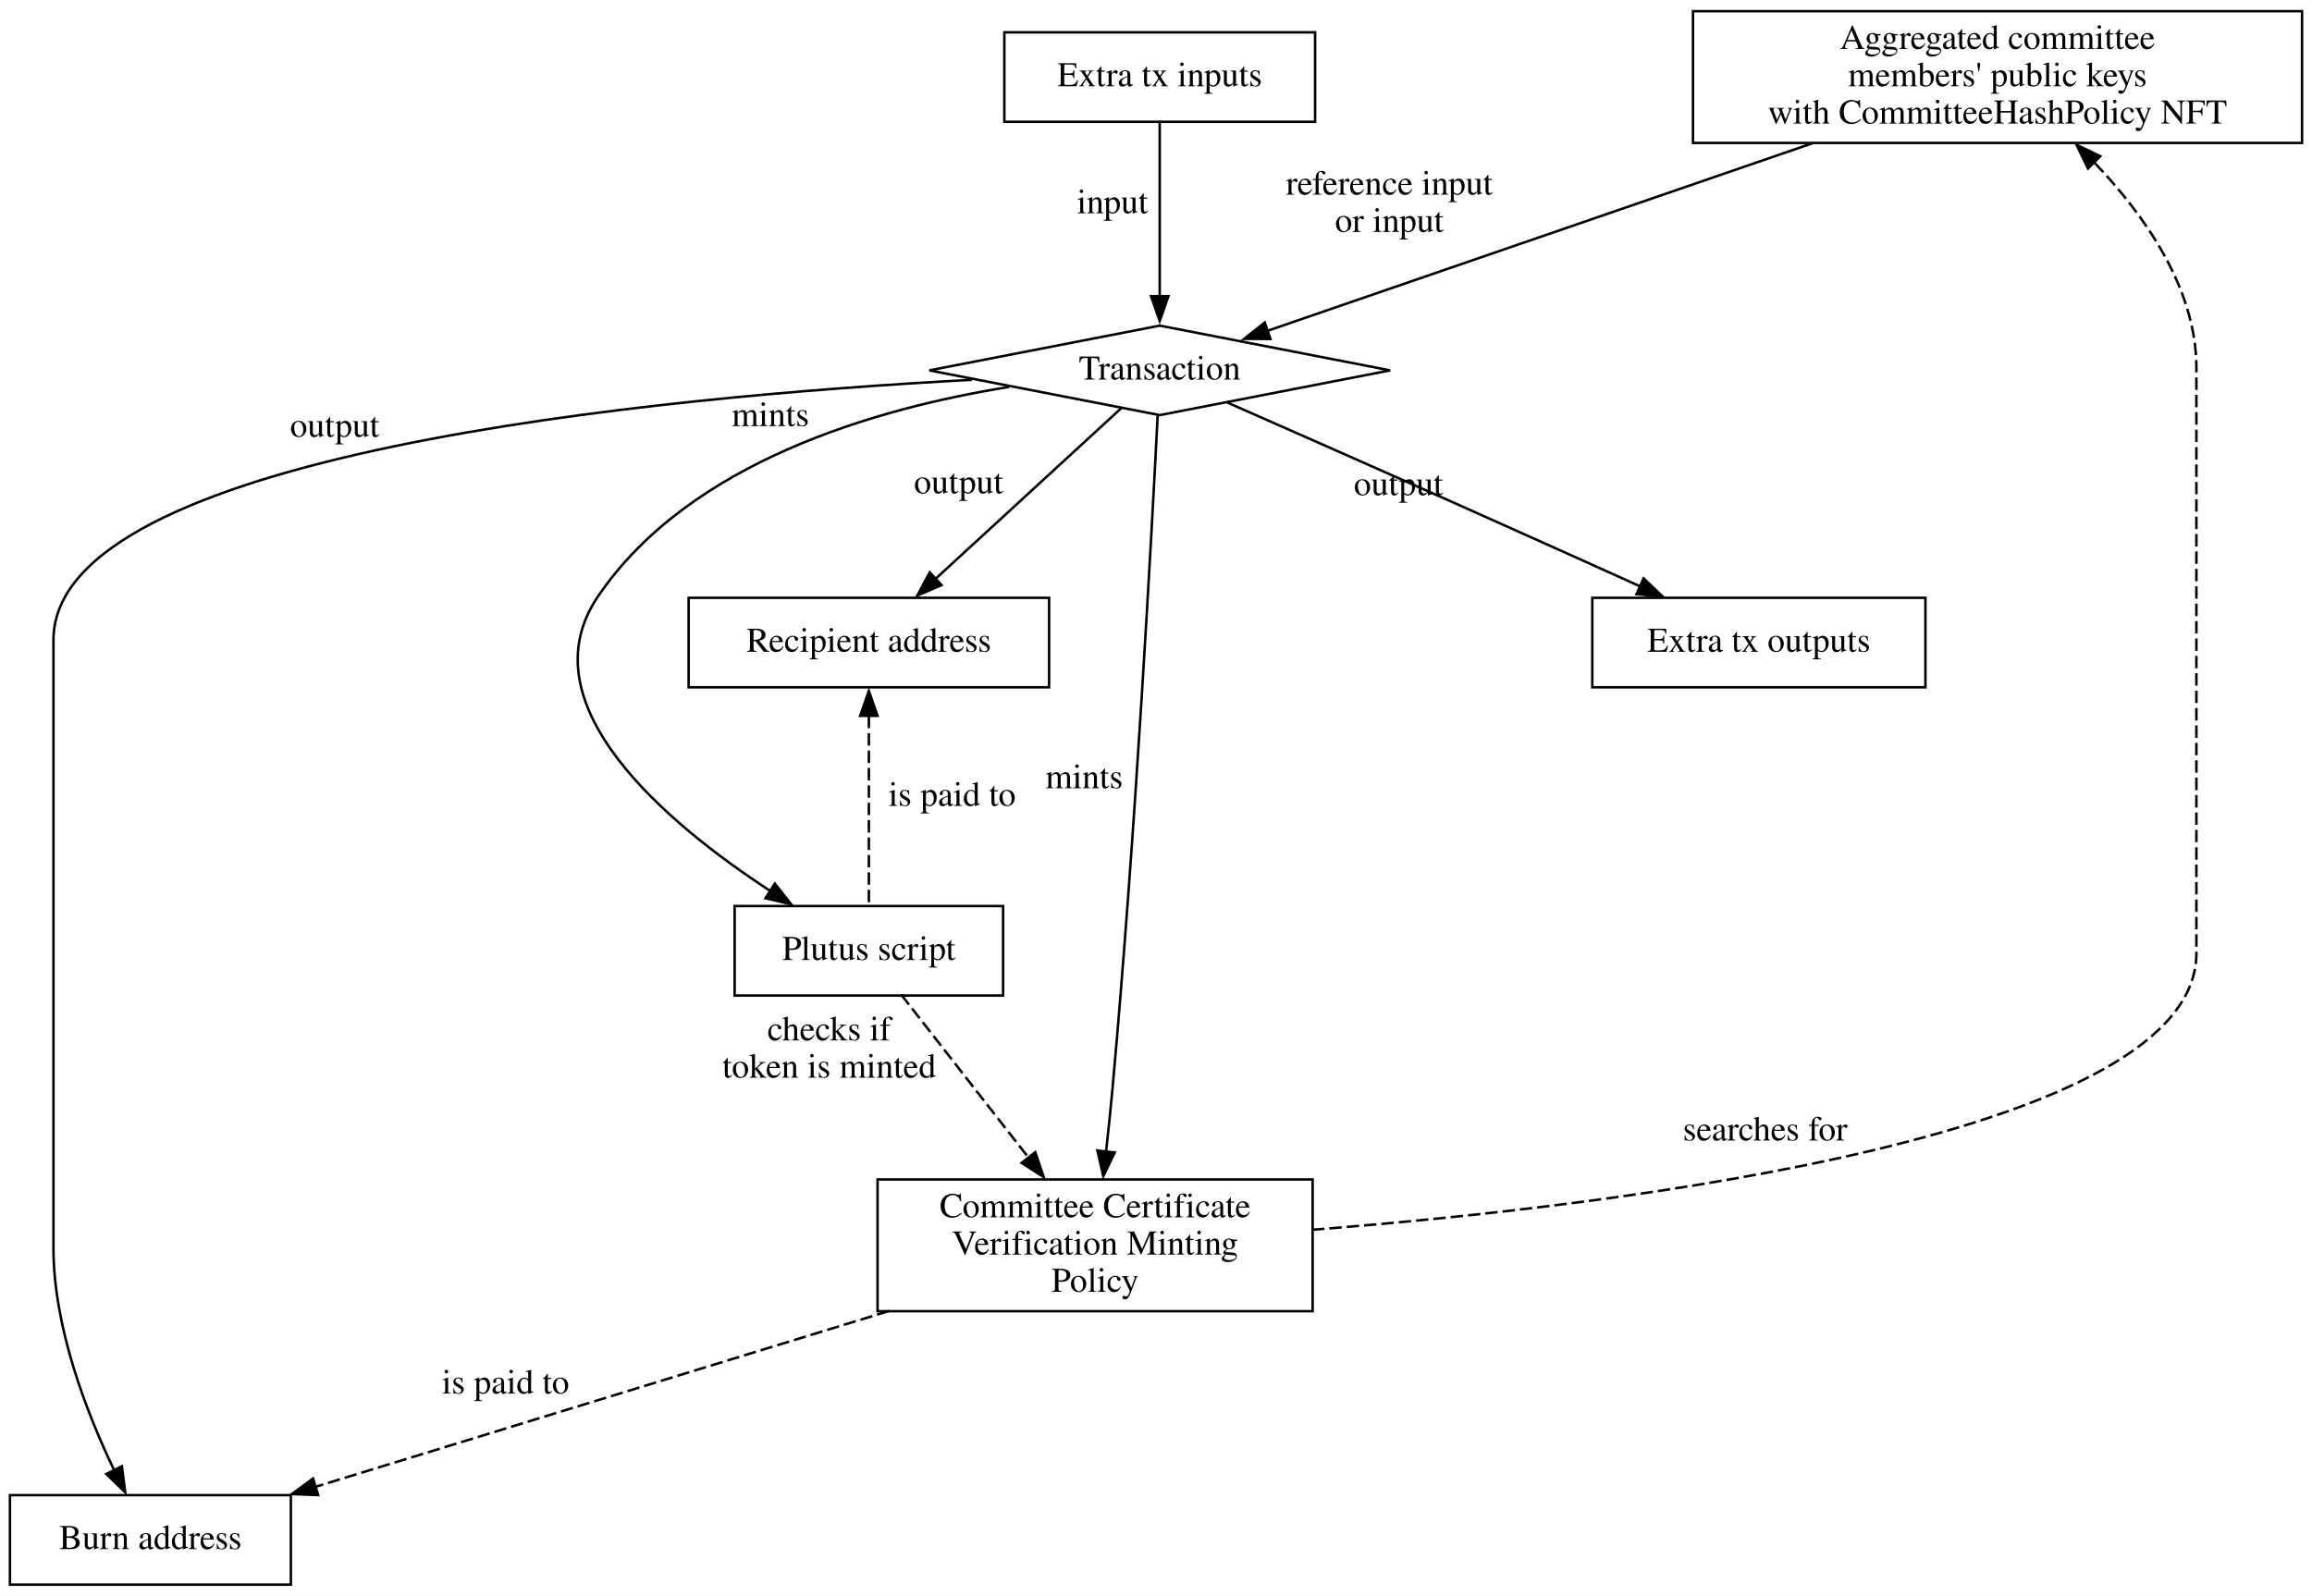
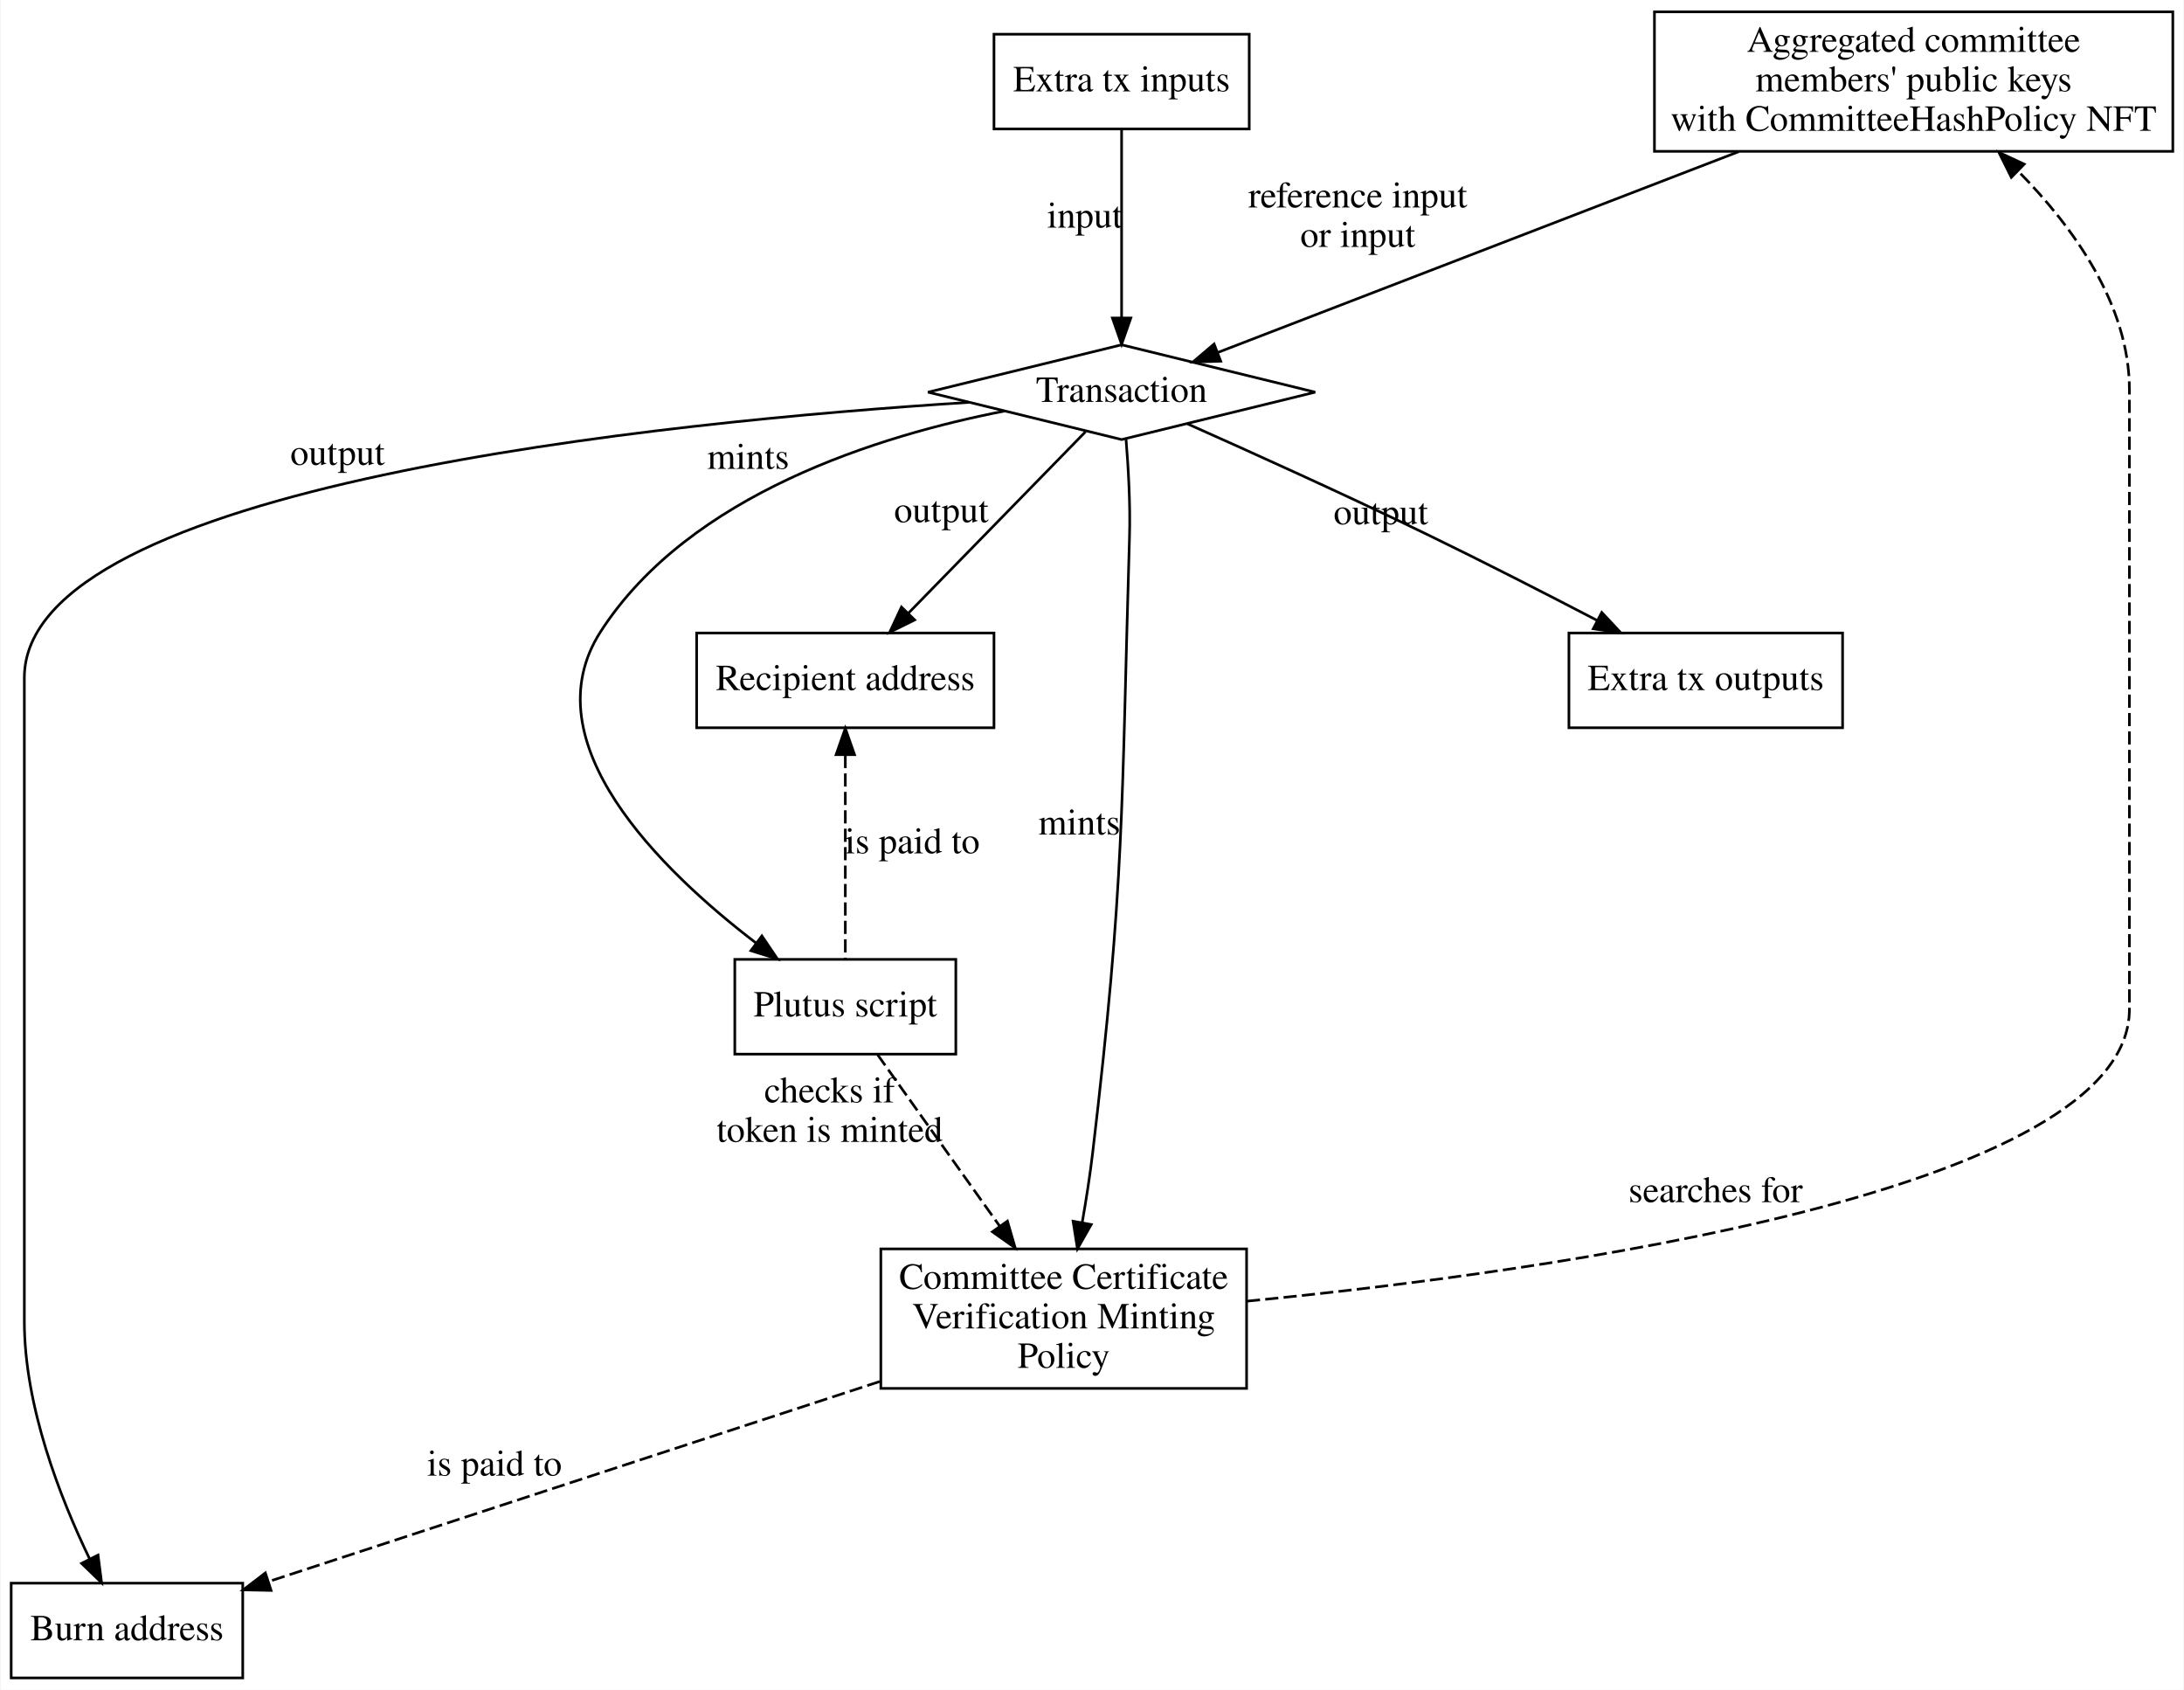
- <svg xmlns="http://www.w3.org/2000/svg" width="930pt" height="642pt" viewBox="0.00 0.00 930.00 642.00">
+ <svg xmlns="http://www.w3.org/2000/svg" width="830pt" height="642pt" viewBox="0.00 0.00 829.50 642.00">
  <g id="graph0" class="graph" transform="scale(1 1) rotate(0) translate(4 638)">
-     <polygon fill="white" stroke="none" points="-4,4 -4,-638 926,-638 926,4 -4,4" />
+     <polygon fill="white" stroke="none" points="-4,4 -4,-638 825.5,-638 825.5,4 -4,4" />
    <g id="node1" class="node">
-       <polygon fill="none" stroke="black" points="677,-580.5 677,-633.5 922,-633.5 922,-580.5 677,-580.5" />
-       <text text-anchor="middle" x="799.5" y="-618.3" font-family="Times,serif" font-size="14.00">Aggregated committee </text>
-       <text text-anchor="middle" x="799.5" y="-603.3" font-family="Times,serif" font-size="14.00">members' public keys</text>
-       <text text-anchor="middle" x="799.5" y="-588.3" font-family="Times,serif" font-size="14.00">with CommitteeHashPolicy NFT</text>
+       <polygon fill="none" stroke="black" points="624.5,-580.5 624.5,-633.5 821.5,-633.5 821.5,-580.5 624.5,-580.5" />
+       <text text-anchor="middle" x="723" y="-618.3" font-family="Times,serif" font-size="14.00">Aggregated committee </text>
+       <text text-anchor="middle" x="723" y="-603.3" font-family="Times,serif" font-size="14.00">members' public keys</text>
+       <text text-anchor="middle" x="723" y="-588.3" font-family="Times,serif" font-size="14.00">with CommitteeHashPolicy NFT</text>
    </g>
    <g id="node3" class="node">
-       <polygon fill="none" stroke="black" points="462.5,-507 369.83,-489 462.5,-471 555.17,-489 462.5,-507" />
-       <text text-anchor="middle" x="462.5" y="-485.3" font-family="Times,serif" font-size="14.00">Transaction</text>
+       <polygon fill="none" stroke="black" points="422,-507 348.43,-489 422,-471 495.57,-489 422,-507" />
+       <text text-anchor="middle" x="422" y="-485.3" font-family="Times,serif" font-size="14.00">Transaction</text>
    </g>
    <g id="edge2" class="edge">
-       <path fill="none" stroke="black" d="M725.54,-580.54C658.29,-557.4 561.34,-524.02 505.86,-504.92" />
-       <polygon fill="black" stroke="black" points="507.03,-501.63 496.44,-501.68 504.75,-508.25 507.03,-501.63" />
-       <text text-anchor="middle" x="554.86" y="-559.7" font-family="Times,serif" font-size="14.00">reference input</text>
-       <text text-anchor="middle" x="554.86" y="-544.7" font-family="Times,serif" font-size="14.00">or input</text>
+       <path fill="none" stroke="black" d="M656.57,-580.4C595.67,-556.93 507.73,-523.04 458.65,-504.12" />
+       <polygon fill="black" stroke="black" points="459.67,-500.77 449.08,-500.44 457.15,-507.3 459.67,-500.77" />
+       <text text-anchor="middle" x="511.76" y="-559.19" font-family="Times,serif" font-size="14.00">reference input</text>
+       <text text-anchor="middle" x="511.76" y="-544.19" font-family="Times,serif" font-size="14.00">or input</text>
    </g>
    <g id="node2" class="node">
-       <polygon fill="none" stroke="black" points="400,-589 400,-625 525,-625 525,-589 400,-589" />
-       <text text-anchor="middle" x="462.5" y="-603.3" font-family="Times,serif" font-size="14.00">Extra tx inputs</text>
+       <polygon fill="none" stroke="black" points="373.5,-589 373.5,-625 470.5,-625 470.5,-589 373.5,-589" />
+       <text text-anchor="middle" x="422" y="-603.3" font-family="Times,serif" font-size="14.00">Extra tx inputs</text>
    </g>
    <g id="edge1" class="edge">
-       <path fill="none" stroke="black" d="M462.5,-589.38C462.5,-570.99 462.5,-541 462.5,-518.78" />
-       <polygon fill="black" stroke="black" points="466,-518.86 462.5,-508.86 459,-518.86 466,-518.86" />
-       <text text-anchor="middle" x="443.5" y="-552.21" font-family="Times,serif" font-size="14.00">input</text>
+       <path fill="none" stroke="black" d="M422,-588.88C422,-570.04 422,-539.47 422,-517.3" />
+       <polygon fill="black" stroke="black" points="425.5,-517.19 422,-507.19 418.5,-517.19 425.5,-517.19" />
+       <text text-anchor="middle" x="408" y="-551.53" font-family="Times,serif" font-size="14.00">input</text>
    </g>
    <g id="node4" class="node">
-       <polygon fill="none" stroke="black" points="349,-110.5 349,-163.5 524,-163.5 524,-110.5 349,-110.5" />
-       <text text-anchor="middle" x="436.5" y="-148.3" font-family="Times,serif" font-size="14.00">Committee Certificate</text>
-       <text text-anchor="middle" x="436.5" y="-133.3" font-family="Times,serif" font-size="14.00">Verification Minting</text>
-       <text text-anchor="middle" x="436.5" y="-118.3" font-family="Times,serif" font-size="14.00">Policy</text>
+       <polygon fill="none" stroke="black" points="330.5,-110.5 330.5,-163.5 469.5,-163.5 469.5,-110.5 330.5,-110.5" />
+       <text text-anchor="middle" x="400" y="-148.3" font-family="Times,serif" font-size="14.00">Committee Certificate</text>
+       <text text-anchor="middle" x="400" y="-133.3" font-family="Times,serif" font-size="14.00">Verification Minting</text>
+       <text text-anchor="middle" x="400" y="-118.3" font-family="Times,serif" font-size="14.00">Policy</text>
    </g>
    <g id="edge5" class="edge">
-       <path fill="none" stroke="black" d="M461.66,-470.77C459.41,-426.04 452.79,-302.55 443.5,-200 442.76,-191.79 441.84,-182.98 440.91,-174.65" />
-       <polygon fill="black" stroke="black" points="444.4,-174.35 439.79,-164.82 437.44,-175.15 444.4,-174.35" />
-       <text text-anchor="middle" x="432.11" y="-320.91" font-family="Times,serif" font-size="14.00">mints</text>
+       <path fill="none" stroke="black" d="M423.69,-470.98C424.56,-460.36 425.37,-446.39 425,-434 421.89,-329.86 423.23,-303.47 411,-200 409.99,-191.43 408.55,-182.26 407.05,-173.66" />
+       <polygon fill="black" stroke="black" points="410.45,-172.76 405.22,-163.54 403.56,-174.01 410.45,-172.76" />
+       <text text-anchor="middle" x="405.94" y="-320.93" font-family="Times,serif" font-size="14.00">mints</text>
    </g>
    <g id="node5" class="node">
-       <polygon fill="none" stroke="black" points="291.5,-237.5 291.5,-273.5 399.5,-273.5 399.5,-237.5 291.5,-237.5" />
-       <text text-anchor="middle" x="345.5" y="-251.8" font-family="Times,serif" font-size="14.00">Plutus script</text>
+       <polygon fill="none" stroke="black" points="275,-237.5 275,-273.5 359,-273.5 359,-237.5 275,-237.5" />
+       <text text-anchor="middle" x="317" y="-251.8" font-family="Times,serif" font-size="14.00">Plutus script</text>
    </g>
    <g id="edge7" class="edge">
-       <path fill="none" stroke="black" d="M401.88,-482.33C348.34,-473.74 273.24,-452.18 236.5,-398 207.11,-354.67 263.91,-306.94 305.98,-279.47" />
-       <polygon fill="black" stroke="black" points="307.66,-282.55 314.22,-274.24 303.91,-276.64 307.66,-282.55" />
-       <text text-anchor="middle" x="305.89" y="-466.59" font-family="Times,serif" font-size="14.00">mints</text>
+       <path fill="none" stroke="black" d="M377.52,-481.83C330.23,-472.63 257.73,-450.38 224,-398 197,-356.06 246.64,-307.56 283.19,-279.62" />
+       <polygon fill="black" stroke="black" points="285.29,-282.42 291.22,-273.64 281.11,-276.8 285.29,-282.42" />
+       <text text-anchor="middle" x="280.09" y="-459.87" font-family="Times,serif" font-size="14.00">mints</text>
    </g>
    <g id="node6" class="node">
-       <polygon fill="none" stroke="black" points="0,-0.5 0,-36.5 113,-36.5 113,-0.5 0,-0.5" />
-       <text text-anchor="middle" x="56.5" y="-14.8" font-family="Times,serif" font-size="14.00">Burn address</text>
+       <polygon fill="none" stroke="black" points="0,-0.5 0,-36.5 88,-36.5 88,-0.5 0,-0.5" />
+       <text text-anchor="middle" x="44" y="-14.8" font-family="Times,serif" font-size="14.00">Burn address</text>
    </g>
    <g id="edge11" class="edge">
-       <path fill="none" stroke="black" d="M387.01,-485.2C260.05,-478.41 17.5,-455.61 17.5,-380.5 17.5,-380.5 17.5,-380.5 17.5,-136 17.5,-103.96 30.93,-69.41 42.02,-46.33" />
-       <polygon fill="black" stroke="black" points="45.03,-48.14 46.38,-37.63 38.77,-45 45.03,-48.14" />
-       <text text-anchor="middle" x="130.64" y="-462.27" font-family="Times,serif" font-size="14.00">output</text>
+       <path fill="none" stroke="black" d="M364.02,-485.13C249.44,-477.86 5,-453.77 5,-380.5 5,-380.5 5,-380.5 5,-136 5,-103.71 18.64,-68.88 29.78,-45.79" />
+       <polygon fill="black" stroke="black" points="33.01,-47.17 34.36,-36.66 26.75,-44.03 33.01,-47.17" />
+       <text text-anchor="middle" x="124.03" y="-461.36" font-family="Times,serif" font-size="14.00">output</text>
    </g>
    <g id="node7" class="node">
-       <polygon fill="none" stroke="black" points="273,-361.5 273,-397.5 418,-397.5 418,-361.5 273,-361.5" />
-       <text text-anchor="middle" x="345.5" y="-375.8" font-family="Times,serif" font-size="14.00">Recipient address</text>
+       <polygon fill="none" stroke="black" points="260.5,-361.5 260.5,-397.5 373.5,-397.5 373.5,-361.5 260.5,-361.5" />
+       <text text-anchor="middle" x="317" y="-375.8" font-family="Times,serif" font-size="14.00">Recipient address</text>
    </g>
    <g id="edge9" class="edge">
-       <path fill="none" stroke="black" d="M447.2,-473.95C428.2,-456.49 395.45,-426.4 372.26,-405.08" />
-       <polygon fill="black" stroke="black" points="374.73,-402.6 365,-398.41 369.99,-407.76 374.73,-402.6" />
-       <text text-anchor="middle" x="381.6" y="-439.52" font-family="Times,serif" font-size="14.00">output</text>
+       <path fill="none" stroke="black" d="M408.27,-473.95C391.24,-456.51 361.91,-426.48 341.1,-405.17" />
+       <polygon fill="black" stroke="black" points="343.35,-402.47 333.86,-397.76 338.34,-407.36 343.35,-402.47" />
+       <text text-anchor="middle" x="353.49" y="-439.58" font-family="Times,serif" font-size="14.00">output</text>
    </g>
    <g id="node8" class="node">
-       <polygon fill="none" stroke="black" points="636.5,-361.5 636.5,-397.5 770.5,-397.5 770.5,-361.5 636.5,-361.5" />
-       <text text-anchor="middle" x="703.5" y="-375.8" font-family="Times,serif" font-size="14.00">Extra tx outputs</text>
+       <polygon fill="none" stroke="black" points="592,-361.5 592,-397.5 696,-397.5 696,-361.5 592,-361.5" />
+       <text text-anchor="middle" x="644" y="-375.8" font-family="Times,serif" font-size="14.00">Extra tx outputs</text>
    </g>
    <g id="edge10" class="edge">
-       <path fill="none" stroke="black" d="M489.69,-476.06C514.03,-465.35 550.68,-449.19 582.5,-435 606.75,-424.18 633.69,-412.06 655.98,-402" />
-       <polygon fill="black" stroke="black" points="657.14,-405.32 664.81,-398.01 654.26,-398.94 657.14,-405.32" />
-       <text text-anchor="middle" x="558.54" y="-438.78" font-family="Times,serif" font-size="14.00">output</text>
+       <path fill="none" stroke="black" d="M447.05,-476.96C470.65,-466.46 506.92,-450.08 538,-435 559.54,-424.55 583.25,-412.42 602.78,-402.25" />
+       <polygon fill="black" stroke="black" points="604.48,-405.32 611.72,-397.59 601.24,-399.11 604.48,-405.32" />
+       <text text-anchor="middle" x="520.52" y="-438.79" font-family="Times,serif" font-size="14.00">output</text>
    </g>
    <g id="edge4" class="edge">
-       <path fill="none" stroke="black" stroke-dasharray="5,2" d="M523.76,-143.25C652.82,-153.43 879.5,-181.69 879.5,-254.5 879.5,-490 879.5,-490 879.5,-490 879.5,-521.96 858.66,-551.52 838.26,-572.79" />
-       <polygon fill="black" stroke="black" points="835.89,-570.21 831.27,-579.75 840.83,-575.17 835.89,-570.21" />
-       <text text-anchor="middle" x="706.03" y="-179.19" font-family="Times,serif" font-size="14.00">searches for</text>
+       <path fill="none" stroke="black" stroke-dasharray="5,2" d="M469.62,-143.64C585.42,-154.97 805,-185.54 805,-254.5 805,-490 805,-490 805,-490 805,-522.21 783.66,-551.75 762.75,-572.95" />
+       <polygon fill="black" stroke="black" points="760.13,-570.62 755.41,-580.1 765.02,-575.63 760.13,-570.62" />
+       <text text-anchor="middle" x="647.74" y="-181.26" font-family="Times,serif" font-size="14.00">searches for</text>
    </g>
    <g id="edge6" class="edge">
-       <path fill="none" stroke="black" stroke-dasharray="5,2" d="M353.58,-110.58C284.32,-89.34 186.87,-59.47 122.74,-39.81" />
-       <polygon fill="black" stroke="black" points="123.98,-36.53 113.4,-36.94 121.93,-43.22 123.98,-36.53" />
-       <text text-anchor="middle" x="199.37" y="-77.37" font-family="Times,serif" font-size="14.00">is paid to</text>
+       <path fill="none" stroke="black" stroke-dasharray="5,2" d="M330.09,-113.12C261.95,-90.82 159.8,-57.4 97.78,-37.1" />
+       <polygon fill="black" stroke="black" points="98.78,-33.74 88.18,-33.96 96.6,-40.4 98.78,-33.74" />
+       <text text-anchor="middle" x="183.69" y="-77.36" font-family="Times,serif" font-size="14.00">is paid to</text>
    </g>
    <g id="edge3" class="edge">
-       <path fill="none" stroke="black" stroke-dasharray="5,2" d="M358.54,-237.81C371.87,-220.74 392.96,-193.75 409.84,-172.13" />
-       <polygon fill="black" stroke="black" points="412.45,-174.47 415.85,-164.43 406.94,-170.16 412.45,-174.47" />
-       <text text-anchor="middle" x="329.55" y="-219.46" font-family="Times,serif" font-size="14.00">checks if</text>
-       <text text-anchor="middle" x="329.55" y="-204.46" font-family="Times,serif" font-size="14.00"> token is minted</text>
+       <path fill="none" stroke="black" stroke-dasharray="5,2" d="M329.25,-237.31C341.43,-220.21 360.45,-193.51 375.71,-172.1" />
+       <polygon fill="black" stroke="black" points="378.61,-174.06 381.56,-163.89 372.9,-170 378.61,-174.06" />
+       <text text-anchor="middle" x="311.07" y="-219.16" font-family="Times,serif" font-size="14.00">checks if</text>
+       <text text-anchor="middle" x="311.07" y="-204.16" font-family="Times,serif" font-size="14.00"> token is minted</text>
    </g>
    <g id="edge8" class="edge">
-       <path fill="none" stroke="black" stroke-dasharray="5,2" d="M345.5,-350.06C345.5,-326.26 345.5,-293.1 345.5,-273.32" />
-       <polygon fill="black" stroke="black" points="342,-350.02 345.5,-360.02 349,-350.02 342,-350.02" />
-       <text text-anchor="middle" x="379" y="-313.8" font-family="Times,serif" font-size="14.00">is paid to</text>
+       <path fill="none" stroke="black" stroke-dasharray="5,2" d="M317,-351.15C317,-327.4 317,-293.76 317,-273.63" />
+       <polygon fill="black" stroke="black" points="313.5,-351.28 317,-361.28 320.5,-351.28 313.5,-351.28" />
+       <text text-anchor="middle" x="342.5" y="-313.8" font-family="Times,serif" font-size="14.00">is paid to</text>
    </g>
  </g>
</svg>
